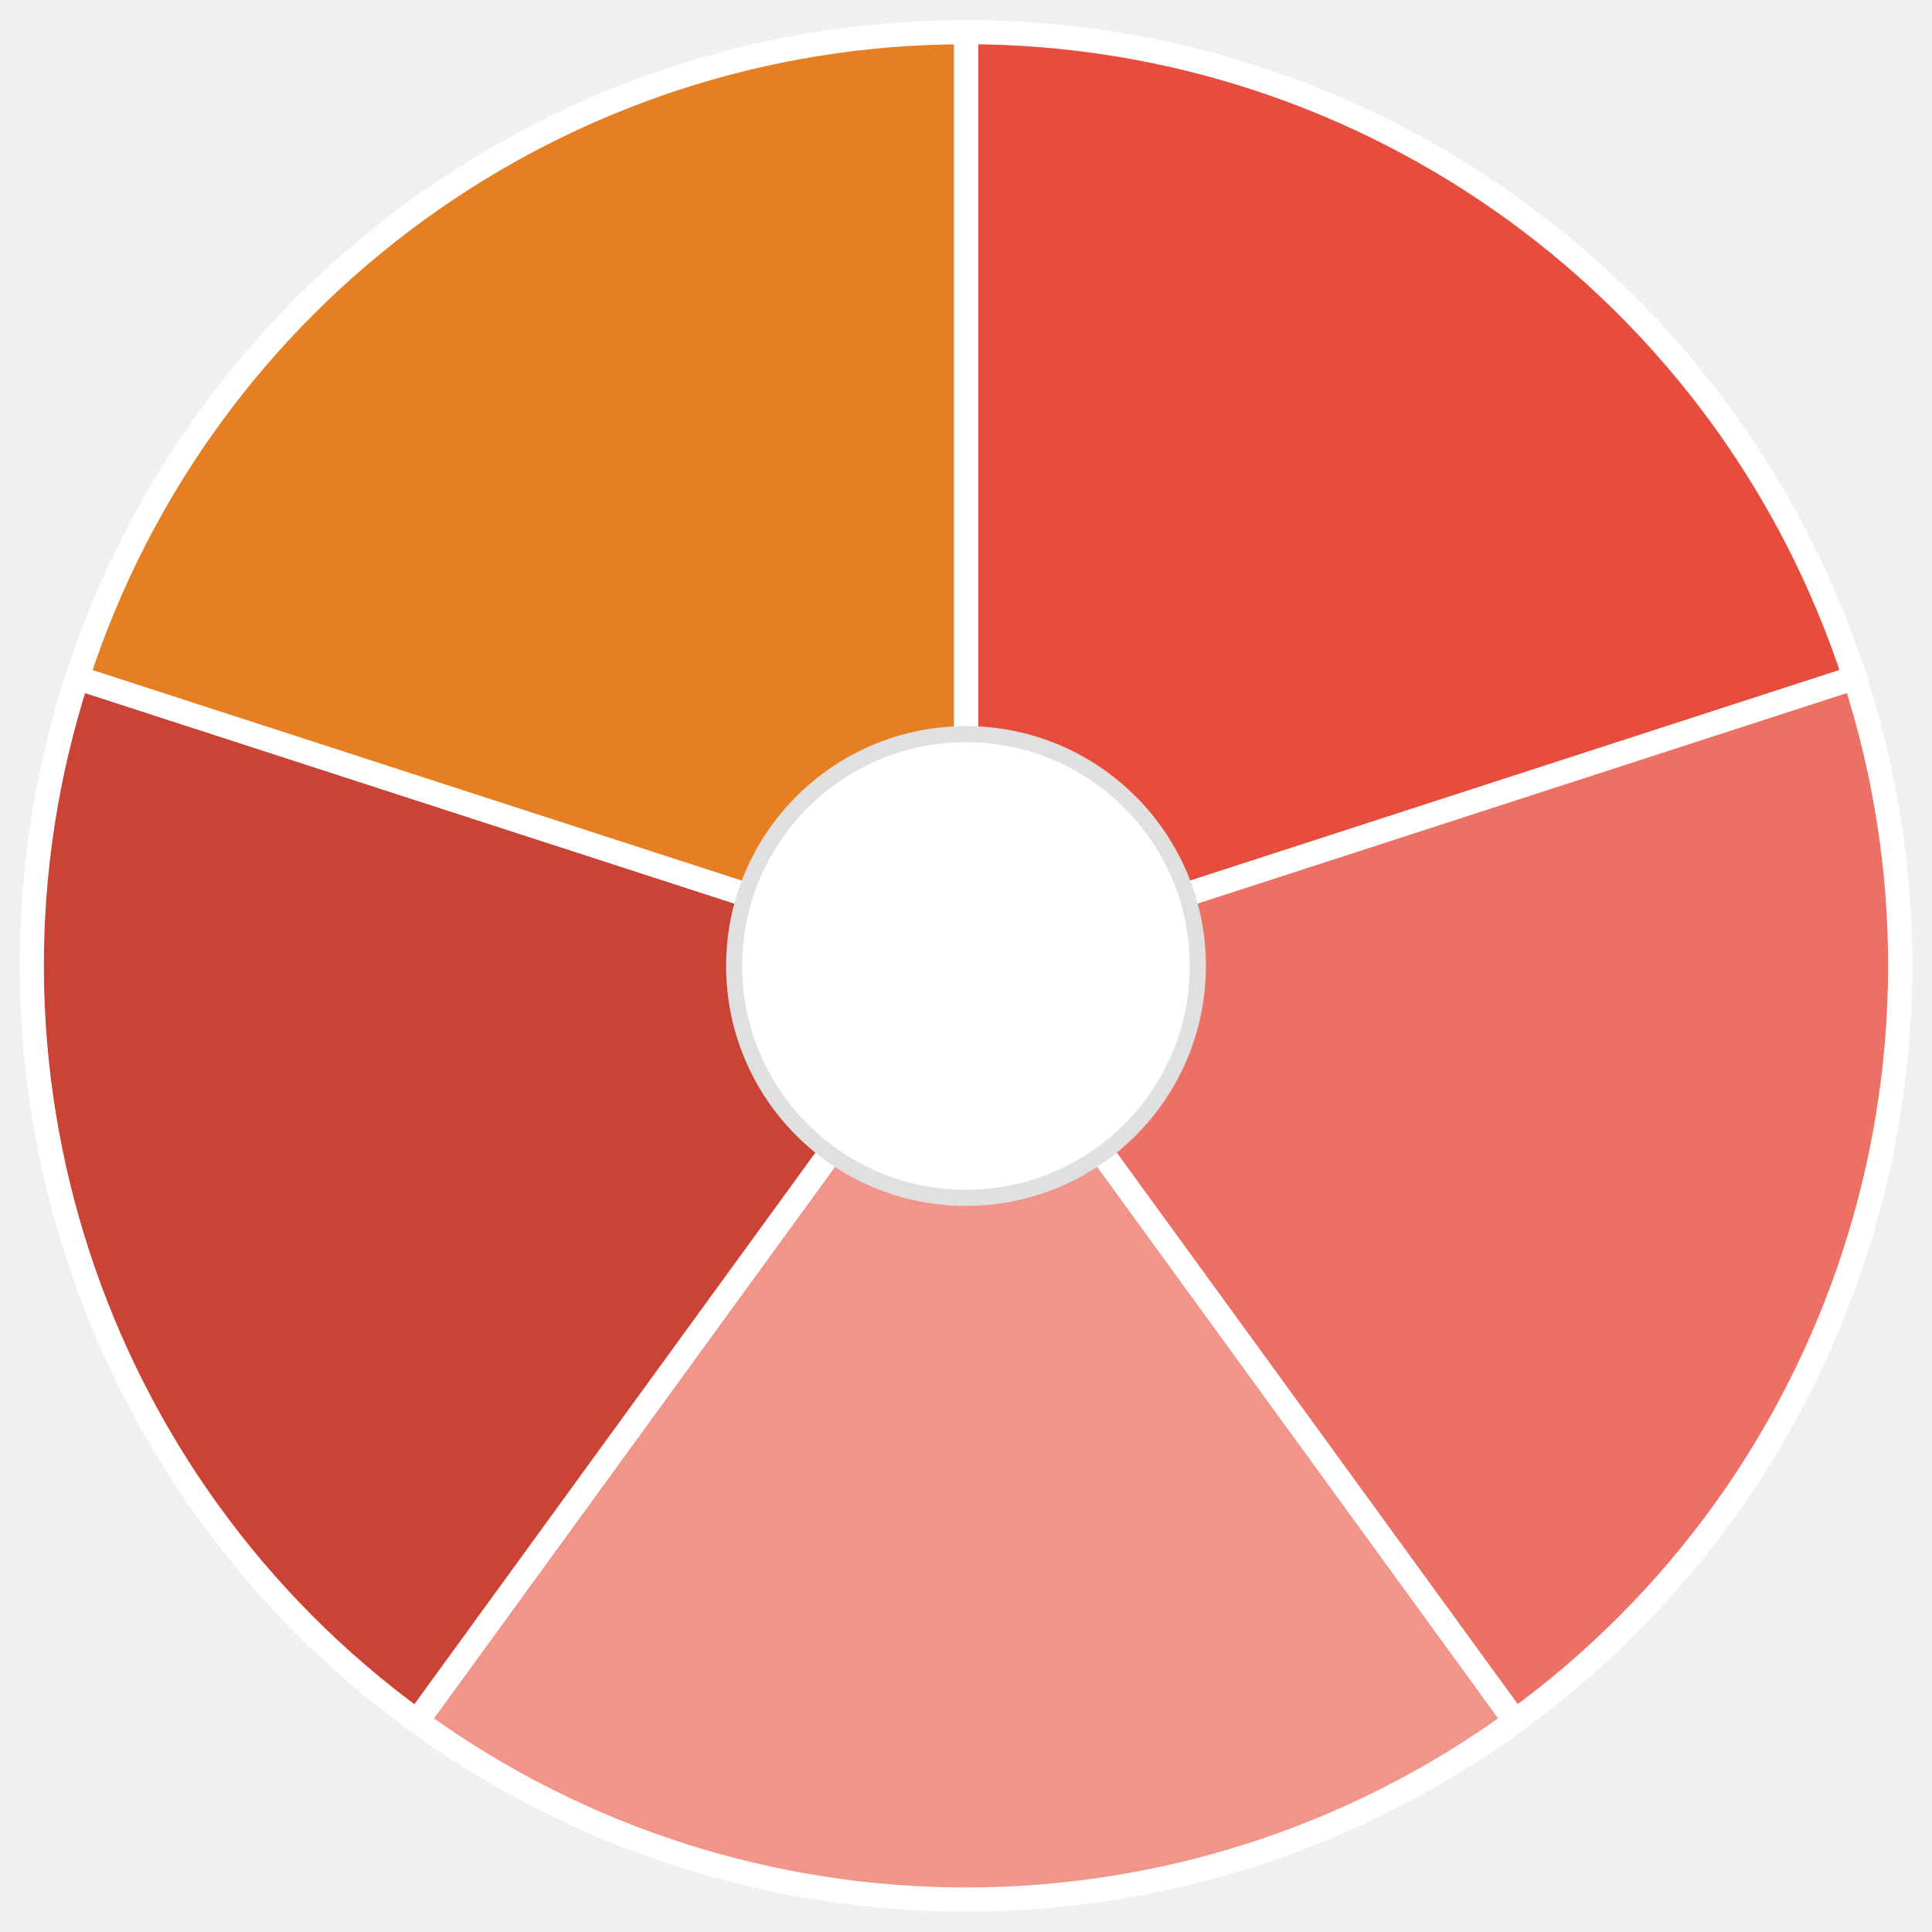
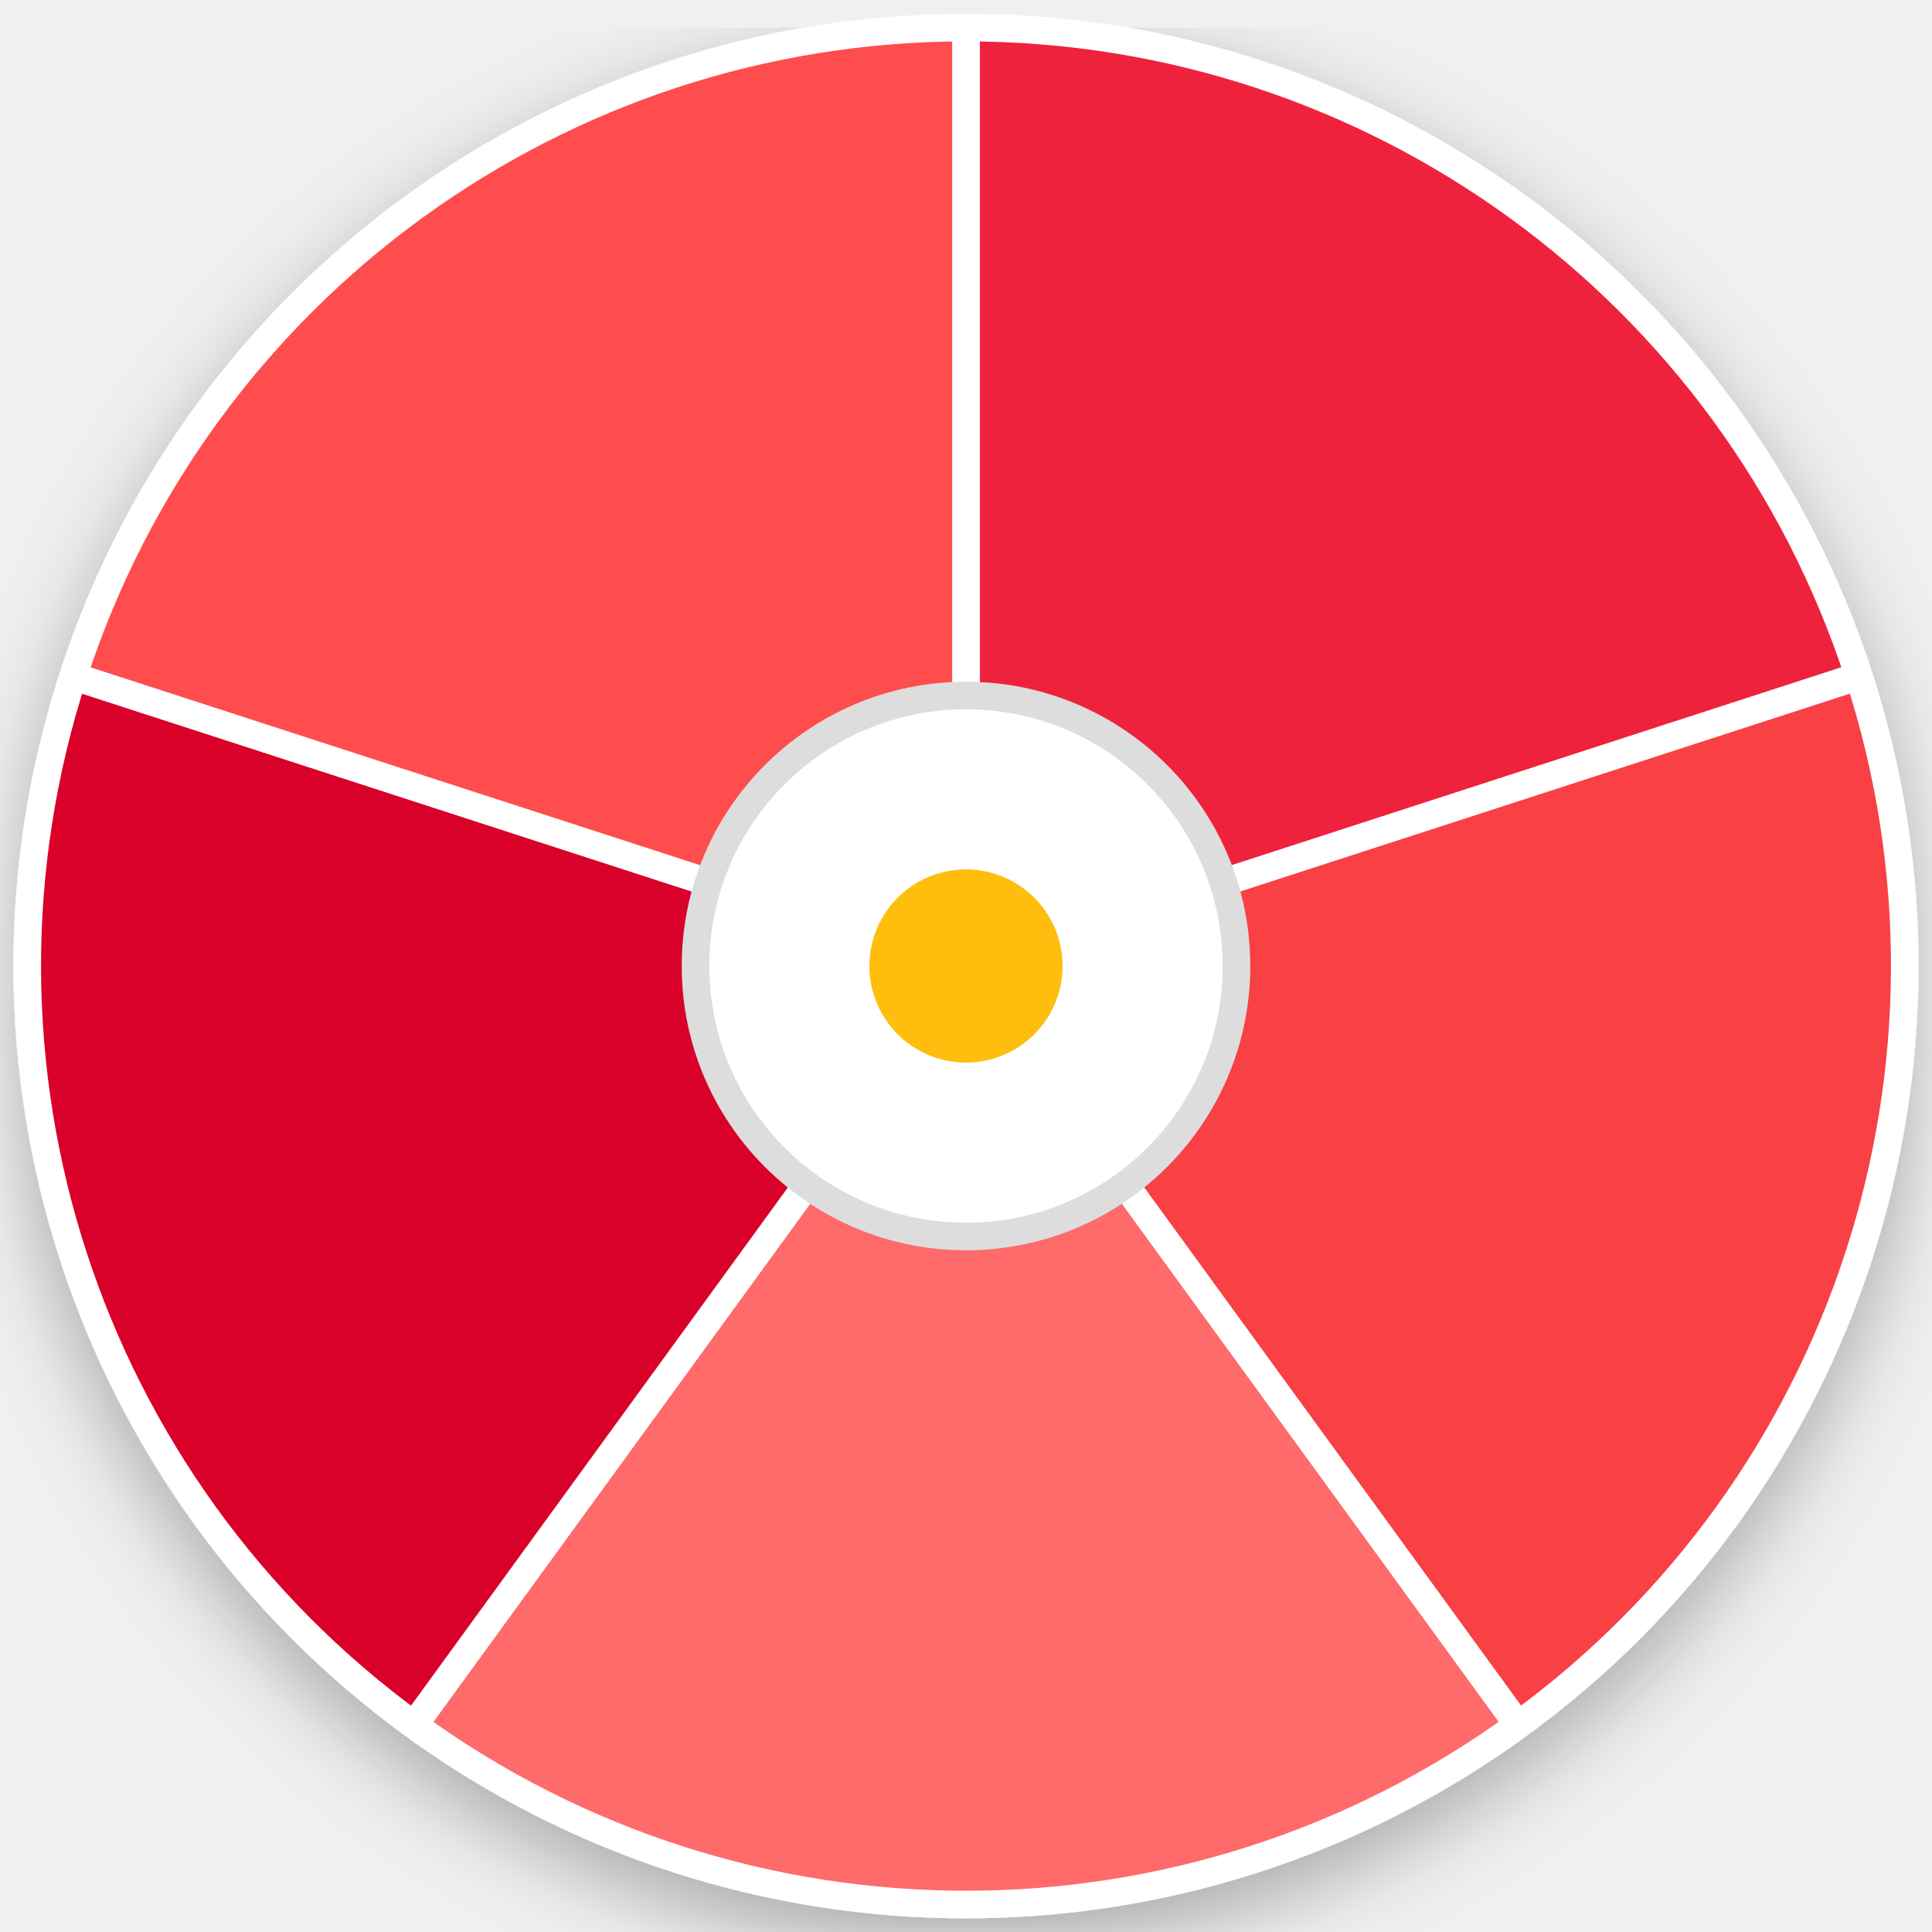
- <svg xmlns="http://www.w3.org/2000/svg" width="120" height="120" viewBox="0 0 120 120">
-   <circle cx="60.0" cy="60.0" r="58.0" fill="white" />
-   <path d="M60.0,60.0 L60.0,2.0 A58.0,58.0 0 0 1 115.2,42.1 Z" fill="#e74c3c" stroke="white" stroke-width="1.5" />
-   <path d="M60.0,60.0 L115.2,42.1 A58.0,58.0 0 0 1 94.1,106.9 Z" fill="#ec7063" stroke="white" stroke-width="1.5" />
-   <path d="M60.0,60.0 L94.1,106.9 A58.0,58.0 0 0 1 25.9,106.9 Z" fill="#f1948a" stroke="white" stroke-width="1.5" />
-   <path d="M60.0,60.0 L25.9,106.9 A58.0,58.0 0 0 1 4.8,42.1 Z" fill="#cb4335" stroke="white" stroke-width="1.5" />
-   <path d="M60.0,60.0 L4.8,42.1 A58.0,58.0 0 0 1 60.0,2.0 Z" fill="#e67e22" stroke="white" stroke-width="1.5" />
-   <circle cx="60.0" cy="60.0" r="14.4" fill="white" stroke="#e0e0e0" stroke-width="1" />
+ <svg xmlns="http://www.w3.org/2000/svg" width="140" height="140" viewBox="0 0 140 140">
+   <defs>
+     <filter id="sh">
+       <feDropShadow dx="0" dy="2" stdDeviation="3" flood-opacity="0.3" />
+     </filter>
+   </defs>
+   <g filter="url(#sh)">
+     <circle cx="70.0" cy="70.0" r="68.0" fill="white" />
+     <path d="M70.0,70.0 L70.0,2.0 A68.0,68.0 0 0 1 134.7,49.0 Z" fill="#ef233c" stroke="white" stroke-width="2" />
+     <path d="M70.0,70.0 L134.7,49.0 A68.0,68.0 0 0 1 110.0,125.0 Z" fill="#f94144" stroke="white" stroke-width="2" />
+     <path d="M70.0,70.0 L110.0,125.0 A68.0,68.0 0 0 1 30.0,125.0 Z" fill="#ff6b6b" stroke="white" stroke-width="2" />
+     <path d="M70.0,70.0 L30.0,125.0 A68.0,68.0 0 0 1 5.3,49.0 Z" fill="#d90429" stroke="white" stroke-width="2" />
+     <path d="M70.0,70.0 L5.3,49.0 A68.0,68.0 0 0 1 70.0,2.0 Z" fill="#ff4d4d" stroke="white" stroke-width="2" />
+     <circle cx="70.0" cy="70.0" r="19.6" fill="white" stroke="#ddd" stroke-width="2" />
+     <circle cx="70.0" cy="70.0" r="7.0" fill="#ffbe0b" />
+   </g>
</svg>
